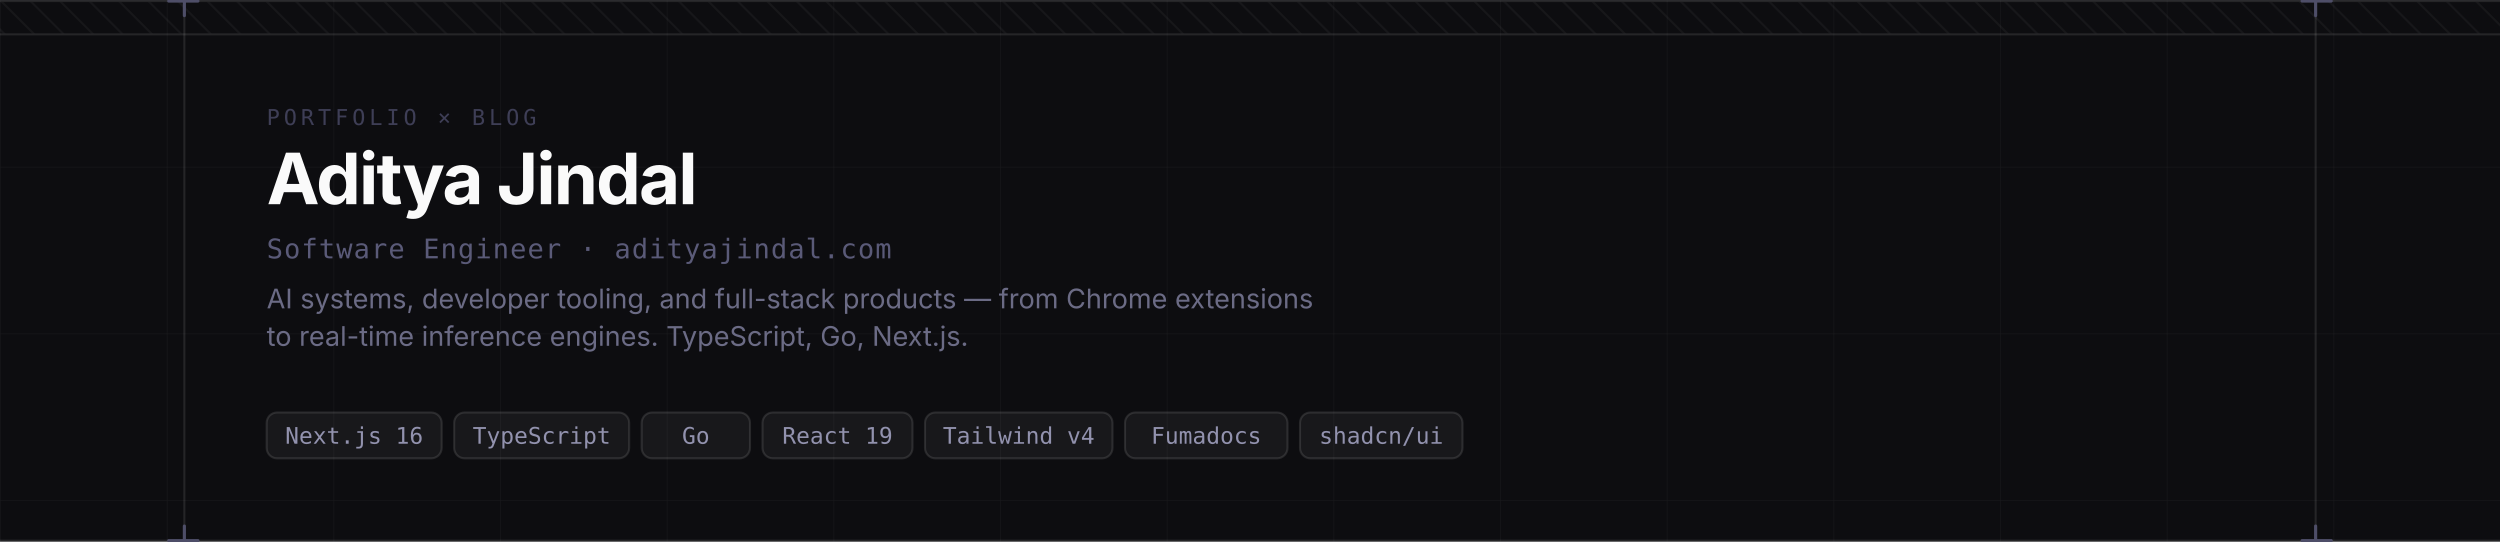
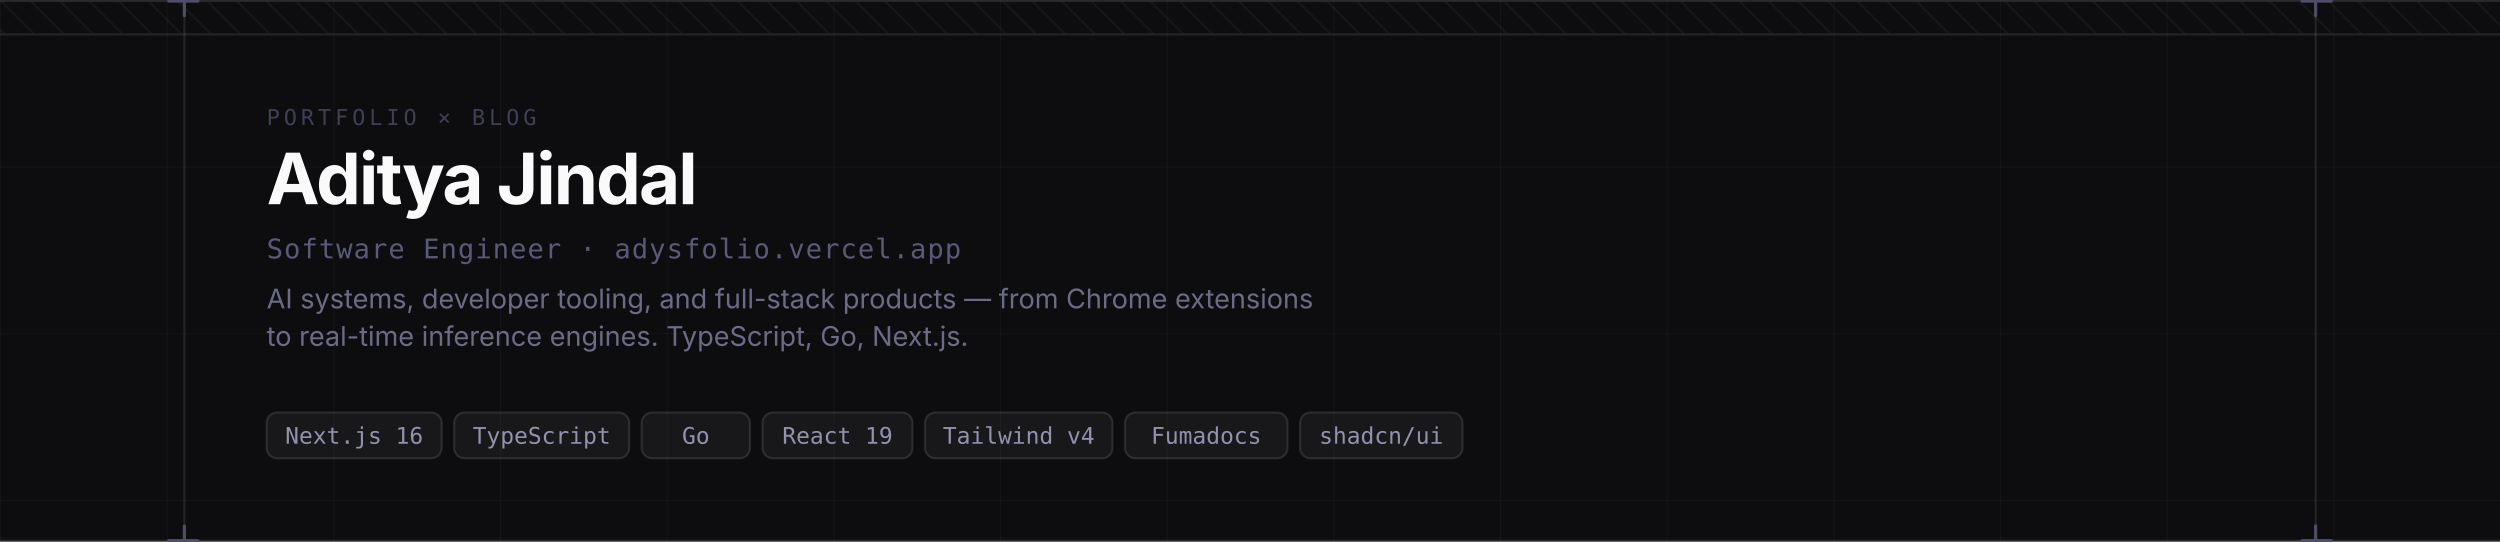
- <svg xmlns="http://www.w3.org/2000/svg" width="1200" height="260" viewBox="0 0 1200 260" role="img" aria-label="adityajindal.com — source code">
+ <svg xmlns="http://www.w3.org/2000/svg" width="1200" height="260" viewBox="0 0 1200 260" role="img" aria-label="adysfolio.vercel.app — source code">
  <defs>
    <pattern id="grid" x="0" y="0" width="80" height="80" patternUnits="userSpaceOnUse">
      <path d="M 80 0 L 0 0 0 80" fill="none" stroke="rgba(255,255,255,0.055)" stroke-width="0.5" />
    </pattern>
    <pattern id="hatch" x="0" y="0" width="10" height="10" patternUnits="userSpaceOnUse" patternTransform="rotate(45 5 5)">
      <line x1="0" y1="5" x2="10" y2="5" stroke="rgba(255,255,255,0.04)" stroke-width="1" />
    </pattern>
  </defs>
  <rect width="1200" height="260" fill="#0d0d10" />
  <rect width="1200" height="260" fill="url(#grid)" />
  <line x1="88.5" y1="0" x2="88.5" y2="260" stroke="rgba(255,255,255,0.10)" stroke-width="1" />
  <line x1="1111.5" y1="0" x2="1111.5" y2="260" stroke="rgba(255,255,255,0.10)" stroke-width="1" />
  <line x1="0" y1="0.5" x2="1200" y2="0.5" stroke="rgba(255,255,255,0.10)" stroke-width="1" />
  <rect x="0" y="1" width="1200" height="15" fill="url(#hatch)" />
  <line x1="0" y1="16.5" x2="1200" y2="16.5" stroke="rgba(255,255,255,0.10)" stroke-width="1" />
  <line x1="0" y1="259.5" x2="1200" y2="259.5" stroke="rgba(255,255,255,0.10)" stroke-width="1" />
  <g stroke="#4e4e68" stroke-width="1.5" stroke-linecap="round">
    <line x1="81" y1="0.5" x2="95" y2="0.5" />
    <line x1="88.5" y1="-6.5" x2="88.5" y2="7.5" />
  </g>
  <g stroke="#4e4e68" stroke-width="1.5" stroke-linecap="round">
    <line x1="1105" y1="0.5" x2="1119" y2="0.5" />
    <line x1="1111.5" y1="-6.5" x2="1111.5" y2="7.5" />
  </g>
  <g stroke="#4e4e68" stroke-width="1.5" stroke-linecap="round">
    <line x1="81" y1="259.5" x2="95" y2="259.5" />
    <line x1="88.5" y1="252.5" x2="88.5" y2="266.5" />
  </g>
  <g stroke="#4e4e68" stroke-width="1.5" stroke-linecap="round">
    <line x1="1105" y1="259.5" x2="1119" y2="259.5" />
    <line x1="1111.5" y1="252.5" x2="1111.5" y2="266.5" />
  </g>
  <text x="128" y="60" font-family="'Geist Mono','JetBrains Mono',Consolas,monospace" font-size="10.5" fill="#3e3e56" letter-spacing="0.18em">PORTFOLIO  ×  BLOG</text>
  <text x="128" y="98" font-family="'Geist','Inter',system-ui,-apple-system,sans-serif" font-size="34" font-weight="700" fill="#fafafa" letter-spacing="-0.025em">Aditya Jindal</text>
-   <text x="128" y="124" font-family="'Geist Mono','JetBrains Mono',Consolas,monospace" font-size="13" fill="#5a5a78" letter-spacing="0.04em">Software Engineer  ·  adityajindal.com</text>
+   <text x="128" y="124" font-family="'Geist Mono','JetBrains Mono',Consolas,monospace" font-size="13" fill="#5a5a78" letter-spacing="0.04em">Software Engineer  ·  adysfolio.vercel.app</text>
  <text x="128" y="148" font-family="'Geist','Inter',system-ui,-apple-system,sans-serif" font-size="13" fill="#6b6b85">AI systems, developer tooling, and full-stack products — from Chrome extensions</text>
  <text x="128" y="166" font-family="'Geist','Inter',system-ui,-apple-system,sans-serif" font-size="13" fill="#6b6b85">to real-time inference engines. TypeScript, Go, Next.js.</text>
  <rect x="128" y="198" width="84" height="22" rx="5" fill="rgba(255,255,255,0.05)" stroke="rgba(255,255,255,0.11)" stroke-width="1" />
  <text x="170" y="213" text-anchor="middle" font-family="'Geist Mono',monospace" font-size="11" fill="#9292ae">Next.js 16</text>
  <rect x="218" y="198" width="84" height="22" rx="5" fill="rgba(255,255,255,0.05)" stroke="rgba(255,255,255,0.11)" stroke-width="1" />
  <text x="260" y="213" text-anchor="middle" font-family="'Geist Mono',monospace" font-size="11" fill="#9292ae">TypeScript</text>
  <rect x="308" y="198" width="52" height="22" rx="5" fill="rgba(255,255,255,0.05)" stroke="rgba(255,255,255,0.11)" stroke-width="1" />
  <text x="334" y="213" text-anchor="middle" font-family="'Geist Mono',monospace" font-size="11" fill="#9292ae">Go</text>
  <rect x="366" y="198" width="72" height="22" rx="5" fill="rgba(255,255,255,0.05)" stroke="rgba(255,255,255,0.11)" stroke-width="1" />
  <text x="402" y="213" text-anchor="middle" font-family="'Geist Mono',monospace" font-size="11" fill="#9292ae">React 19</text>
  <rect x="444" y="198" width="90" height="22" rx="5" fill="rgba(255,255,255,0.05)" stroke="rgba(255,255,255,0.11)" stroke-width="1" />
  <text x="489" y="213" text-anchor="middle" font-family="'Geist Mono',monospace" font-size="11" fill="#9292ae">Tailwind v4</text>
  <rect x="540" y="198" width="78" height="22" rx="5" fill="rgba(255,255,255,0.05)" stroke="rgba(255,255,255,0.11)" stroke-width="1" />
  <text x="579" y="213" text-anchor="middle" font-family="'Geist Mono',monospace" font-size="11" fill="#9292ae">Fumadocs</text>
  <rect x="624" y="198" width="78" height="22" rx="5" fill="rgba(255,255,255,0.05)" stroke="rgba(255,255,255,0.11)" stroke-width="1" />
  <text x="663" y="213" text-anchor="middle" font-family="'Geist Mono',monospace" font-size="11" fill="#9292ae">shadcn/ui</text>
</svg>
